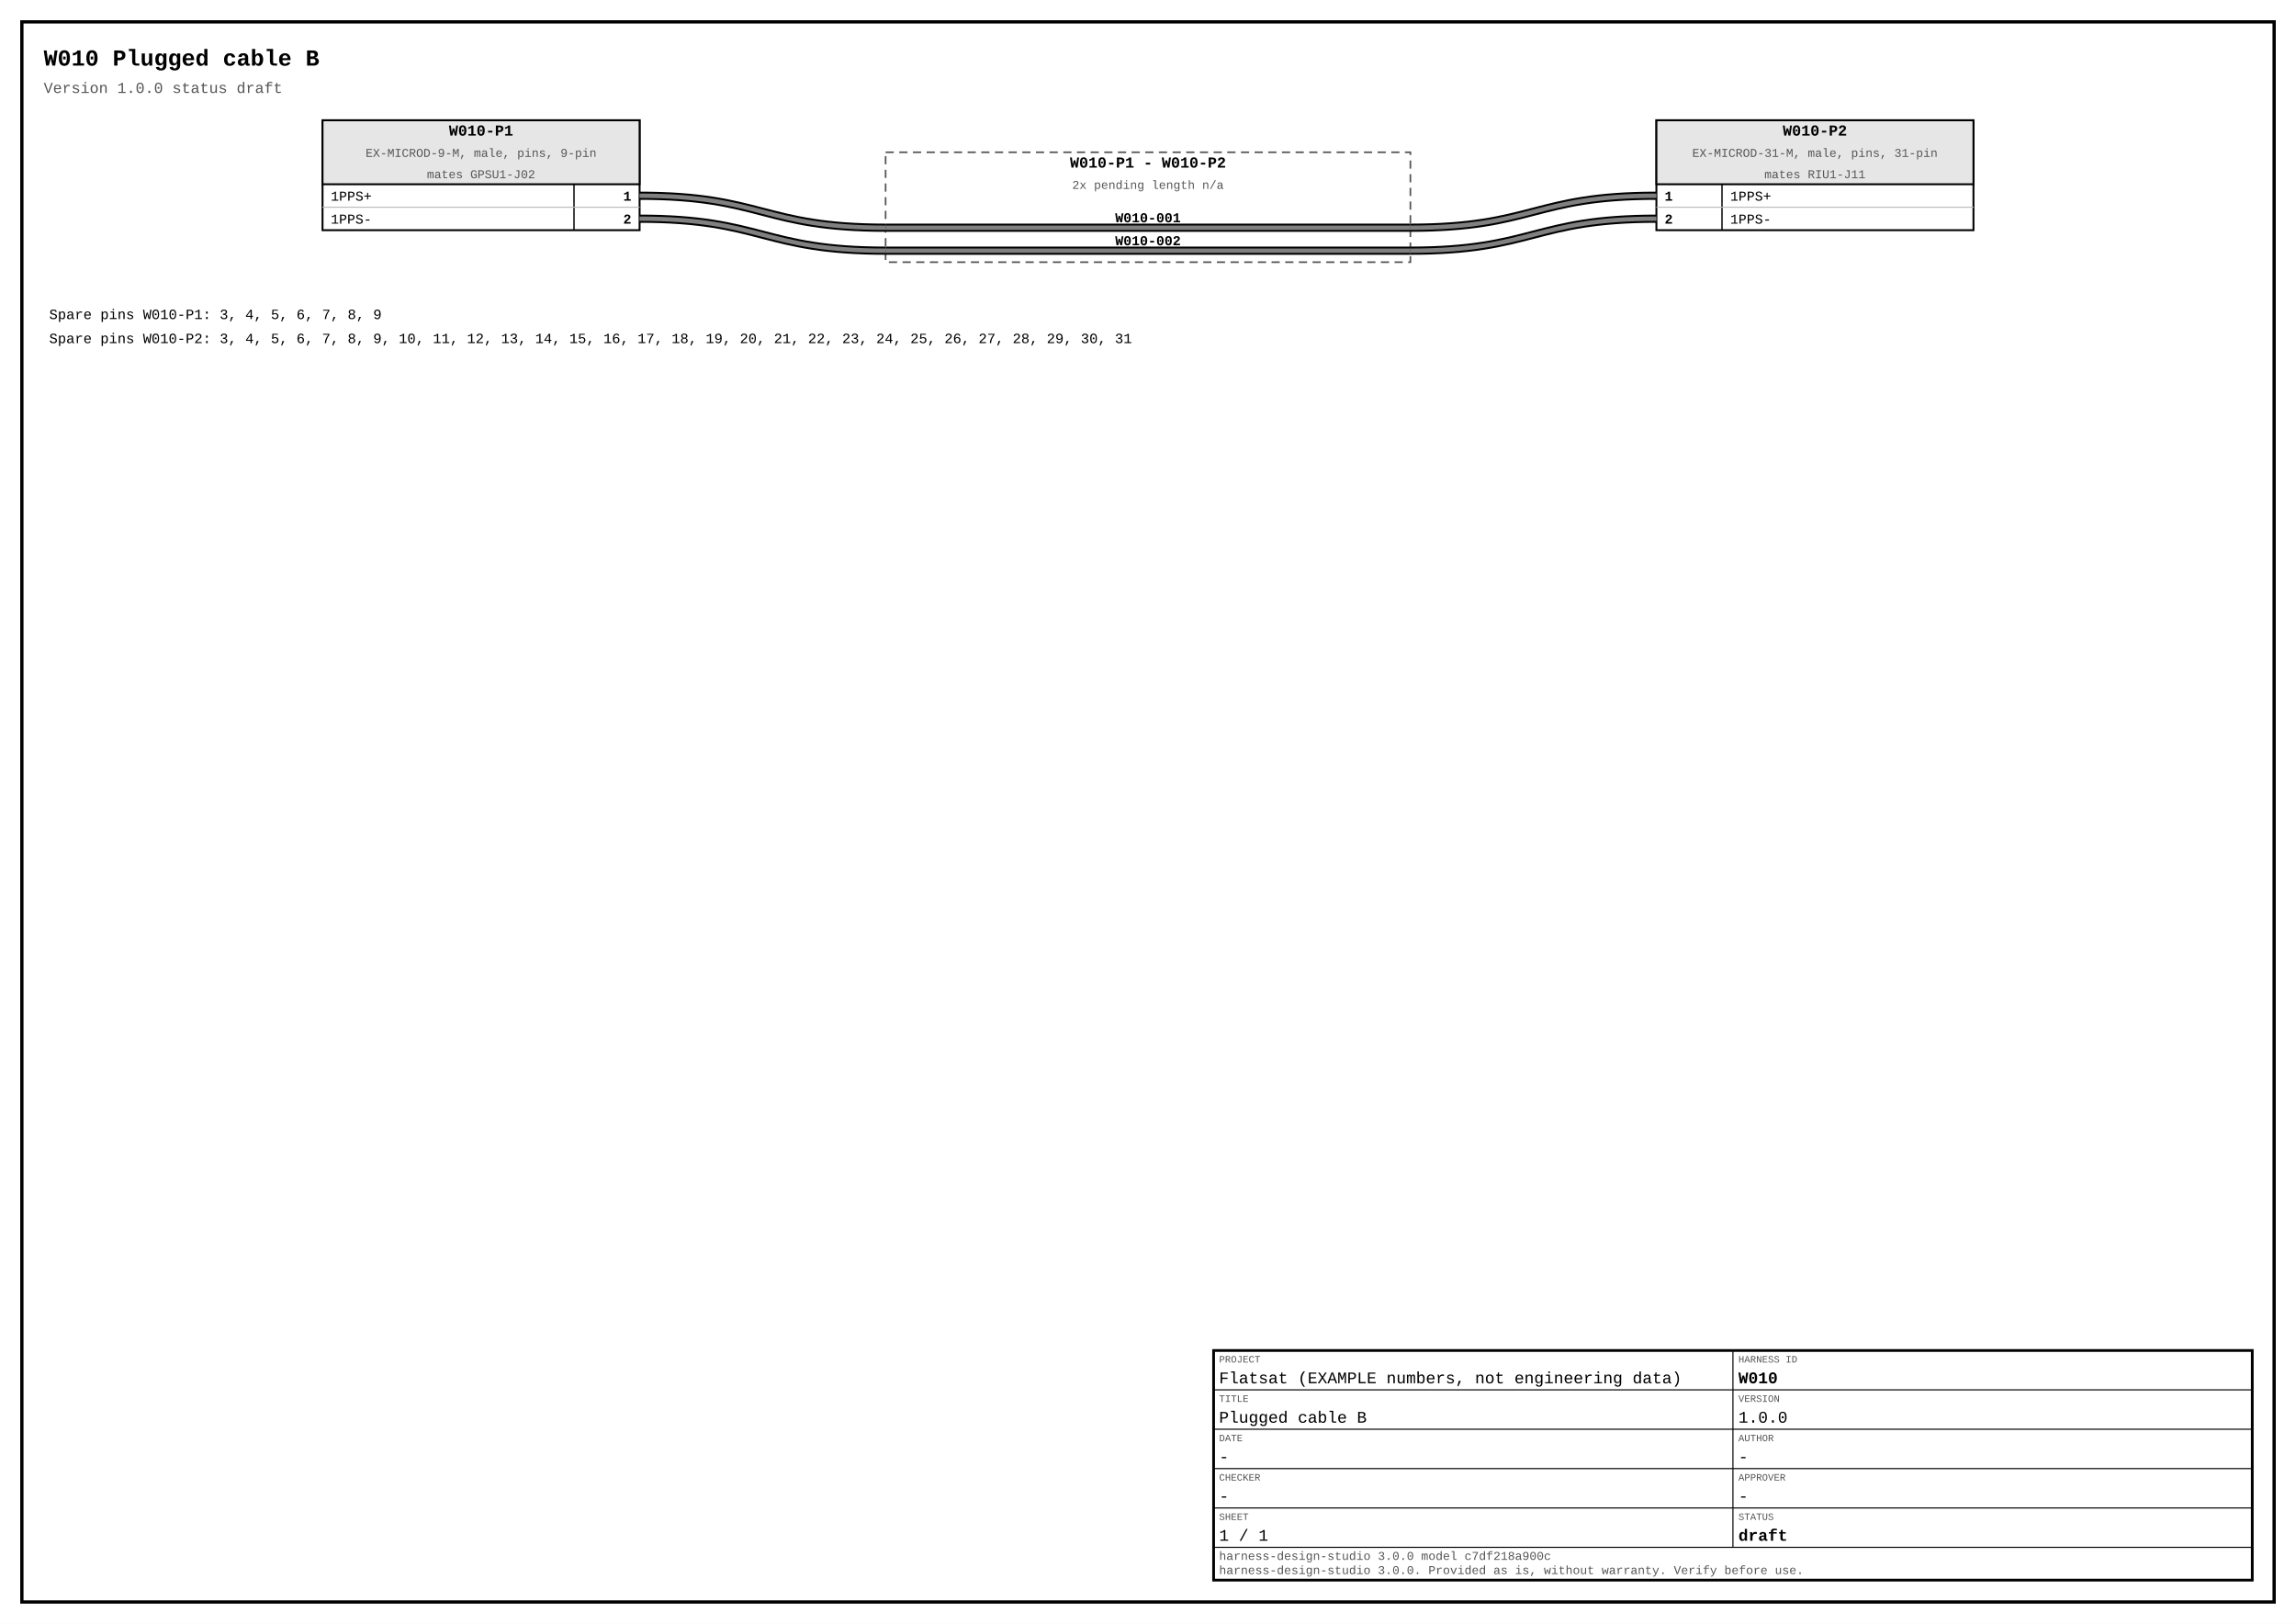
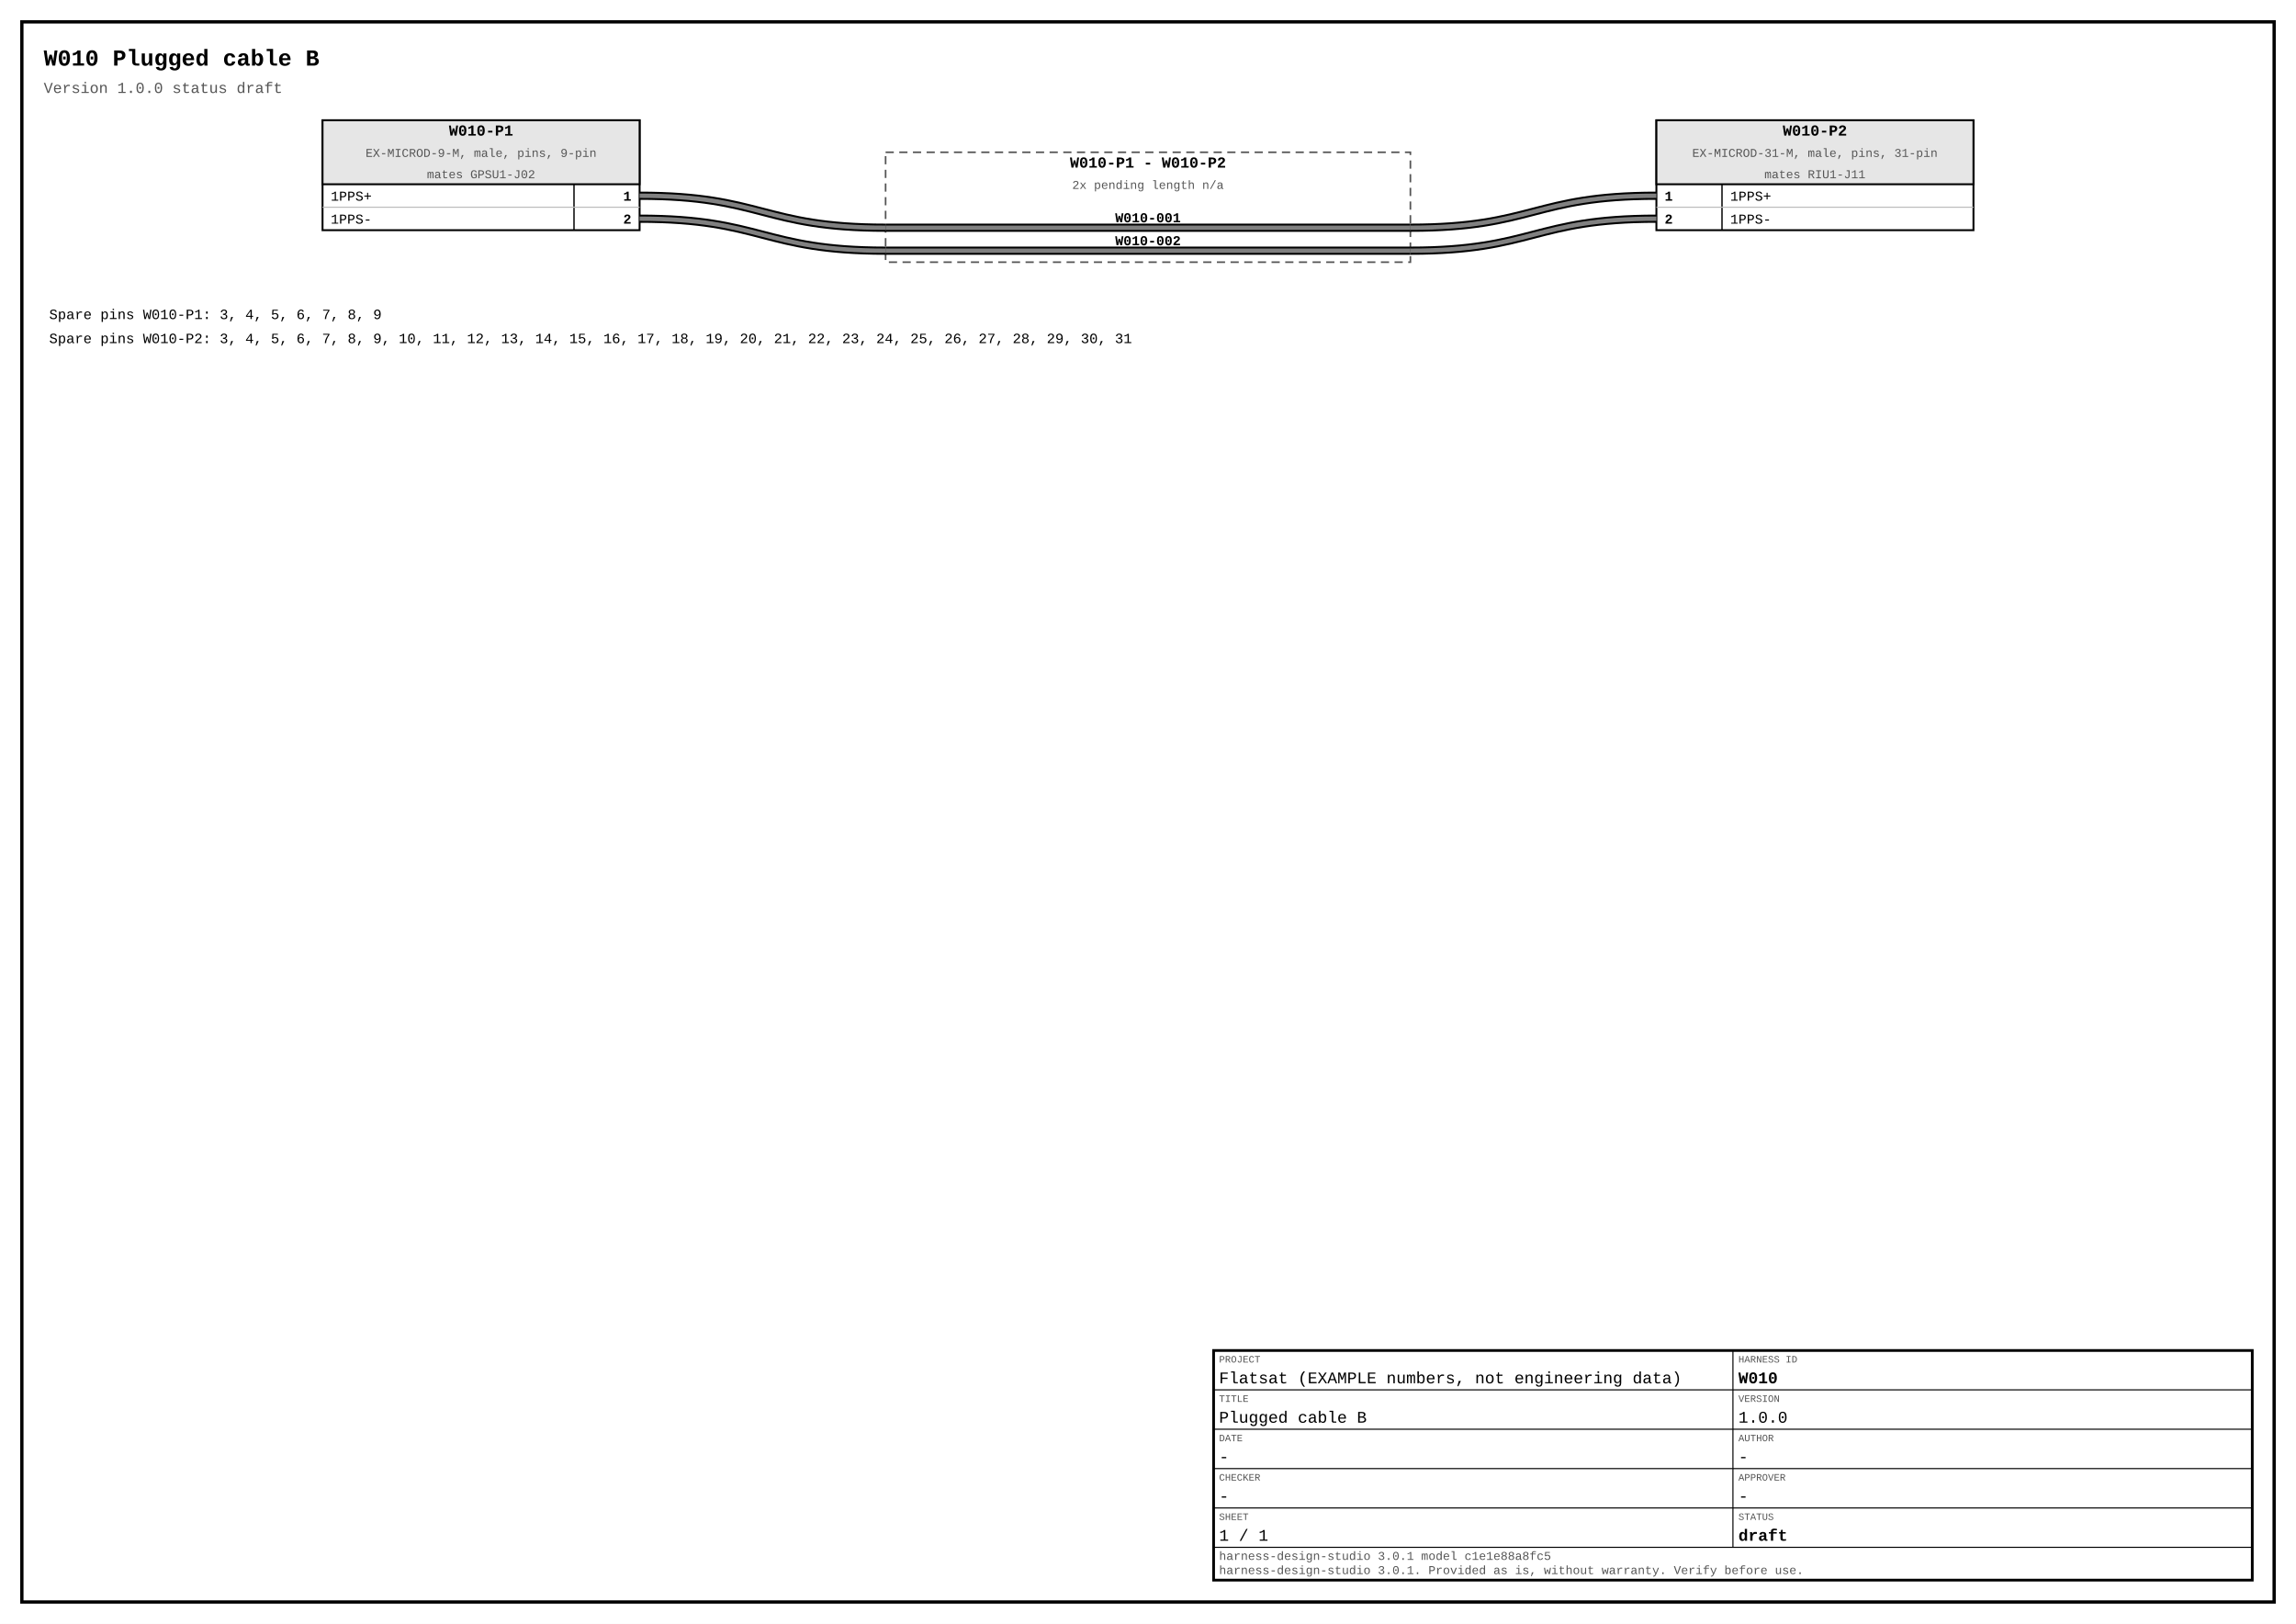
<svg xmlns="http://www.w3.org/2000/svg" width="420mm" height="297mm" viewBox="0 0 420 297" font-family="Courier New, Courier, monospace">
  <rect x="0" y="0" width="420" height="297" fill="#ffffff" />
  <rect x="4" y="4" width="412" height="289" fill="none" stroke="#000000" stroke-width="0.6" />
  <text x="8" y="12" font-size="4.2" font-weight="bold" text-anchor="start" fill="#000000">W010  Plugged cable B</text>
  <text x="8" y="17" font-size="2.8" text-anchor="start" fill="#555555">Version 1.0.0  status draft</text>
  <rect x="59" y="22" width="58" height="20.1" fill="#ffffff" stroke="#000000" stroke-width="0.35" />
  <rect x="59" y="22" width="58" height="11.7" fill="#e6e6e6" stroke="#000000" stroke-width="0.35" />
  <text x="88" y="24.8" font-size="2.8" font-weight="bold" text-anchor="middle" fill="#000000">W010-P1</text>
  <text x="88" y="28.7" font-size="2.2" text-anchor="middle" fill="#555555">EX-MICROD-9-M, male, pins, 9-pin</text>
  <text x="88" y="32.6" font-size="2.2" text-anchor="middle" fill="#555555">mates GPSU1-J02</text>
  <line x1="105" y1="33.7" x2="105" y2="42.1" stroke="#000000" stroke-width="0.25" />
  <line x1="59" y1="37.9" x2="117" y2="37.9" stroke="#bbbbbb" stroke-width="0.2" />
  <text x="60.5" y="36.7" font-size="2.5" text-anchor="start" fill="#000000" data-ref="sig/W010-P1/1">1PPS+</text>
  <text x="115.5" y="36.7" font-size="2.5" font-weight="bold" text-anchor="end" fill="#000000" data-ref="pin/W010-P1/1">1</text>
  <text x="60.5" y="40.9" font-size="2.5" text-anchor="start" fill="#000000" data-ref="sig/W010-P1/2">1PPS-</text>
  <text x="115.5" y="40.9" font-size="2.5" font-weight="bold" text-anchor="end" fill="#000000" data-ref="pin/W010-P1/2">2</text>
  <rect x="303" y="22" width="58" height="20.1" fill="#ffffff" stroke="#000000" stroke-width="0.35" />
  <rect x="303" y="22" width="58" height="11.7" fill="#e6e6e6" stroke="#000000" stroke-width="0.35" />
  <text x="332" y="24.8" font-size="2.8" font-weight="bold" text-anchor="middle" fill="#000000">W010-P2</text>
  <text x="332" y="28.7" font-size="2.2" text-anchor="middle" fill="#555555">EX-MICROD-31-M, male, pins, 31-pin</text>
  <text x="332" y="32.6" font-size="2.2" text-anchor="middle" fill="#555555">mates RIU1-J11</text>
  <line x1="315" y1="33.7" x2="315" y2="42.1" stroke="#000000" stroke-width="0.25" />
  <line x1="303" y1="37.9" x2="361" y2="37.9" stroke="#bbbbbb" stroke-width="0.2" />
  <text x="304.5" y="36.7" font-size="2.5" font-weight="bold" text-anchor="start" fill="#000000" data-ref="pin/W010-P2/1">1</text>
  <text x="316.5" y="36.7" font-size="2.5" text-anchor="start" fill="#000000" data-ref="sig/W010-P2/1">1PPS+</text>
  <text x="304.5" y="40.9" font-size="2.5" font-weight="bold" text-anchor="start" fill="#000000" data-ref="pin/W010-P2/2">2</text>
  <text x="316.5" y="40.9" font-size="2.5" text-anchor="start" fill="#000000" data-ref="sig/W010-P2/2">1PPS-</text>
  <rect x="162" y="27.85" width="96" height="20.1" fill="none" stroke="#555555" stroke-width="0.3" stroke-dasharray="1.5 1" />
  <text x="210" y="30.65" font-size="2.8" font-weight="bold" text-anchor="middle" fill="#000000">W010-P1 - W010-P2</text>
  <text x="210" y="34.55" font-size="2.2" text-anchor="middle" fill="#555555">2x  pending  length n/a</text>
  <path d="M 117 35.8 C 139.5 35.8 139.5 41.65 162 41.65" fill="none" stroke="#000000" stroke-width="1.5" />
  <line x1="162" y1="41.65" x2="258" y2="41.65" stroke="#000000" stroke-width="1.5" />
  <path d="M 258 41.65 C 280.5 41.65 280.5 35.8 303 35.8" fill="none" stroke="#000000" stroke-width="1.5" />
  <path d="M 117 35.8 C 139.5 35.8 139.5 41.65 162 41.65" fill="none" stroke="#808080" stroke-width="0.8" />
  <line x1="162" y1="41.65" x2="258" y2="41.65" stroke="#808080" stroke-width="0.8" />
  <path d="M 258 41.65 C 280.5 41.65 280.5 35.8 303 35.8" fill="none" stroke="#808080" stroke-width="0.8" />
  <text x="210" y="40.65" font-size="2.5" font-weight="bold" text-anchor="middle" fill="#000000">W010-001</text>
  <path d="M 117 40 C 139.5 40 139.5 45.85 162 45.85" fill="none" stroke="#000000" stroke-width="1.5" />
  <line x1="162" y1="45.85" x2="258" y2="45.85" stroke="#000000" stroke-width="1.5" />
  <path d="M 258 45.85 C 280.5 45.85 280.5 40 303 40" fill="none" stroke="#000000" stroke-width="1.5" />
  <path d="M 117 40 C 139.5 40 139.5 45.85 162 45.85" fill="none" stroke="#808080" stroke-width="0.8" />
  <line x1="162" y1="45.85" x2="258" y2="45.85" stroke="#808080" stroke-width="0.8" />
  <path d="M 258 45.85 C 280.5 45.85 280.5 40 303 40" fill="none" stroke="#808080" stroke-width="0.8" />
  <text x="210" y="44.85" font-size="2.5" font-weight="bold" text-anchor="middle" fill="#000000">W010-002</text>
  <text x="9" y="58.35" font-size="2.6" text-anchor="start" fill="#000000">Spare pins W010-P1: 3, 4, 5, 6, 7, 8, 9</text>
  <text x="9" y="62.75" font-size="2.6" text-anchor="start" fill="#000000">Spare pins W010-P2: 3, 4, 5, 6, 7, 8, 9, 10, 11, 12, 13, 14, 15, 16, 17, 18, 19, 20, 21, 22, 23, 24, 25, 26, 27, 28, 29, 30, 31</text>
  <rect x="222" y="247" width="190" height="42" fill="none" stroke="#000000" stroke-width="0.5" />
  <line x1="222" y1="247" x2="317" y2="247" stroke="#000000" stroke-width="0.2" />
  <text x="223" y="249.2" font-size="1.8" text-anchor="start" fill="#555555">PROJECT</text>
  <text x="223" y="253" font-size="3" text-anchor="start" fill="#000000">Flatsat (EXAMPLE numbers, not engineering data)</text>
  <line x1="317" y1="247" x2="412" y2="247" stroke="#000000" stroke-width="0.2" />
  <text x="318" y="249.2" font-size="1.8" text-anchor="start" fill="#555555">HARNESS ID</text>
  <text x="318" y="253" font-size="3" font-weight="bold" text-anchor="start" fill="#000000">W010</text>
  <line x1="222" y1="254.2" x2="317" y2="254.2" stroke="#000000" stroke-width="0.2" />
  <text x="223" y="256.4" font-size="1.8" text-anchor="start" fill="#555555">TITLE</text>
  <text x="223" y="260.2" font-size="3" text-anchor="start" fill="#000000">Plugged cable B</text>
  <line x1="317" y1="254.2" x2="412" y2="254.2" stroke="#000000" stroke-width="0.2" />
  <text x="318" y="256.4" font-size="1.8" text-anchor="start" fill="#555555">VERSION</text>
  <text x="318" y="260.2" font-size="3" text-anchor="start" fill="#000000">1.0.0</text>
  <line x1="222" y1="261.4" x2="317" y2="261.4" stroke="#000000" stroke-width="0.2" />
  <text x="223" y="263.6" font-size="1.8" text-anchor="start" fill="#555555">DATE</text>
  <text x="223" y="267.4" font-size="3" text-anchor="start" fill="#000000">-</text>
  <line x1="317" y1="261.4" x2="412" y2="261.4" stroke="#000000" stroke-width="0.2" />
  <text x="318" y="263.6" font-size="1.8" text-anchor="start" fill="#555555">AUTHOR</text>
  <text x="318" y="267.4" font-size="3" text-anchor="start" fill="#000000">-</text>
  <line x1="222" y1="268.6" x2="317" y2="268.6" stroke="#000000" stroke-width="0.2" />
  <text x="223" y="270.8" font-size="1.8" text-anchor="start" fill="#555555">CHECKER</text>
  <text x="223" y="274.6" font-size="3" text-anchor="start" fill="#000000">-</text>
  <line x1="317" y1="268.6" x2="412" y2="268.6" stroke="#000000" stroke-width="0.2" />
  <text x="318" y="270.8" font-size="1.8" text-anchor="start" fill="#555555">APPROVER</text>
  <text x="318" y="274.6" font-size="3" text-anchor="start" fill="#000000">-</text>
  <line x1="222" y1="275.8" x2="317" y2="275.8" stroke="#000000" stroke-width="0.2" />
  <text x="223" y="278" font-size="1.8" text-anchor="start" fill="#555555">SHEET</text>
  <text x="223" y="281.8" font-size="3" text-anchor="start" fill="#000000">1 / 1</text>
  <line x1="317" y1="275.8" x2="412" y2="275.8" stroke="#000000" stroke-width="0.2" />
  <text x="318" y="278" font-size="1.8" text-anchor="start" fill="#555555">STATUS</text>
  <text x="318" y="281.8" font-size="3" font-weight="bold" text-anchor="start" fill="#000000">draft</text>
  <line x1="317" y1="247" x2="317" y2="283" stroke="#000000" stroke-width="0.2" />
  <line x1="222" y1="283" x2="412" y2="283" stroke="#000000" stroke-width="0.2" />
-   <text x="223" y="285.3" font-size="2.2" text-anchor="start" fill="#555555">harness-design-studio 3.0.0 model c7df218a900c</text>
-   <text x="223" y="287.9" font-size="2.2" text-anchor="start" fill="#555555">harness-design-studio 3.0.0. Provided as is, without warranty. Verify before use.</text>
+   <text x="223" y="285.3" font-size="2.2" text-anchor="start" fill="#555555">harness-design-studio 3.0.1 model c1e1e88a8fc5</text>
+   <text x="223" y="287.9" font-size="2.2" text-anchor="start" fill="#555555">harness-design-studio 3.0.1. Provided as is, without warranty. Verify before use.</text>
</svg>
